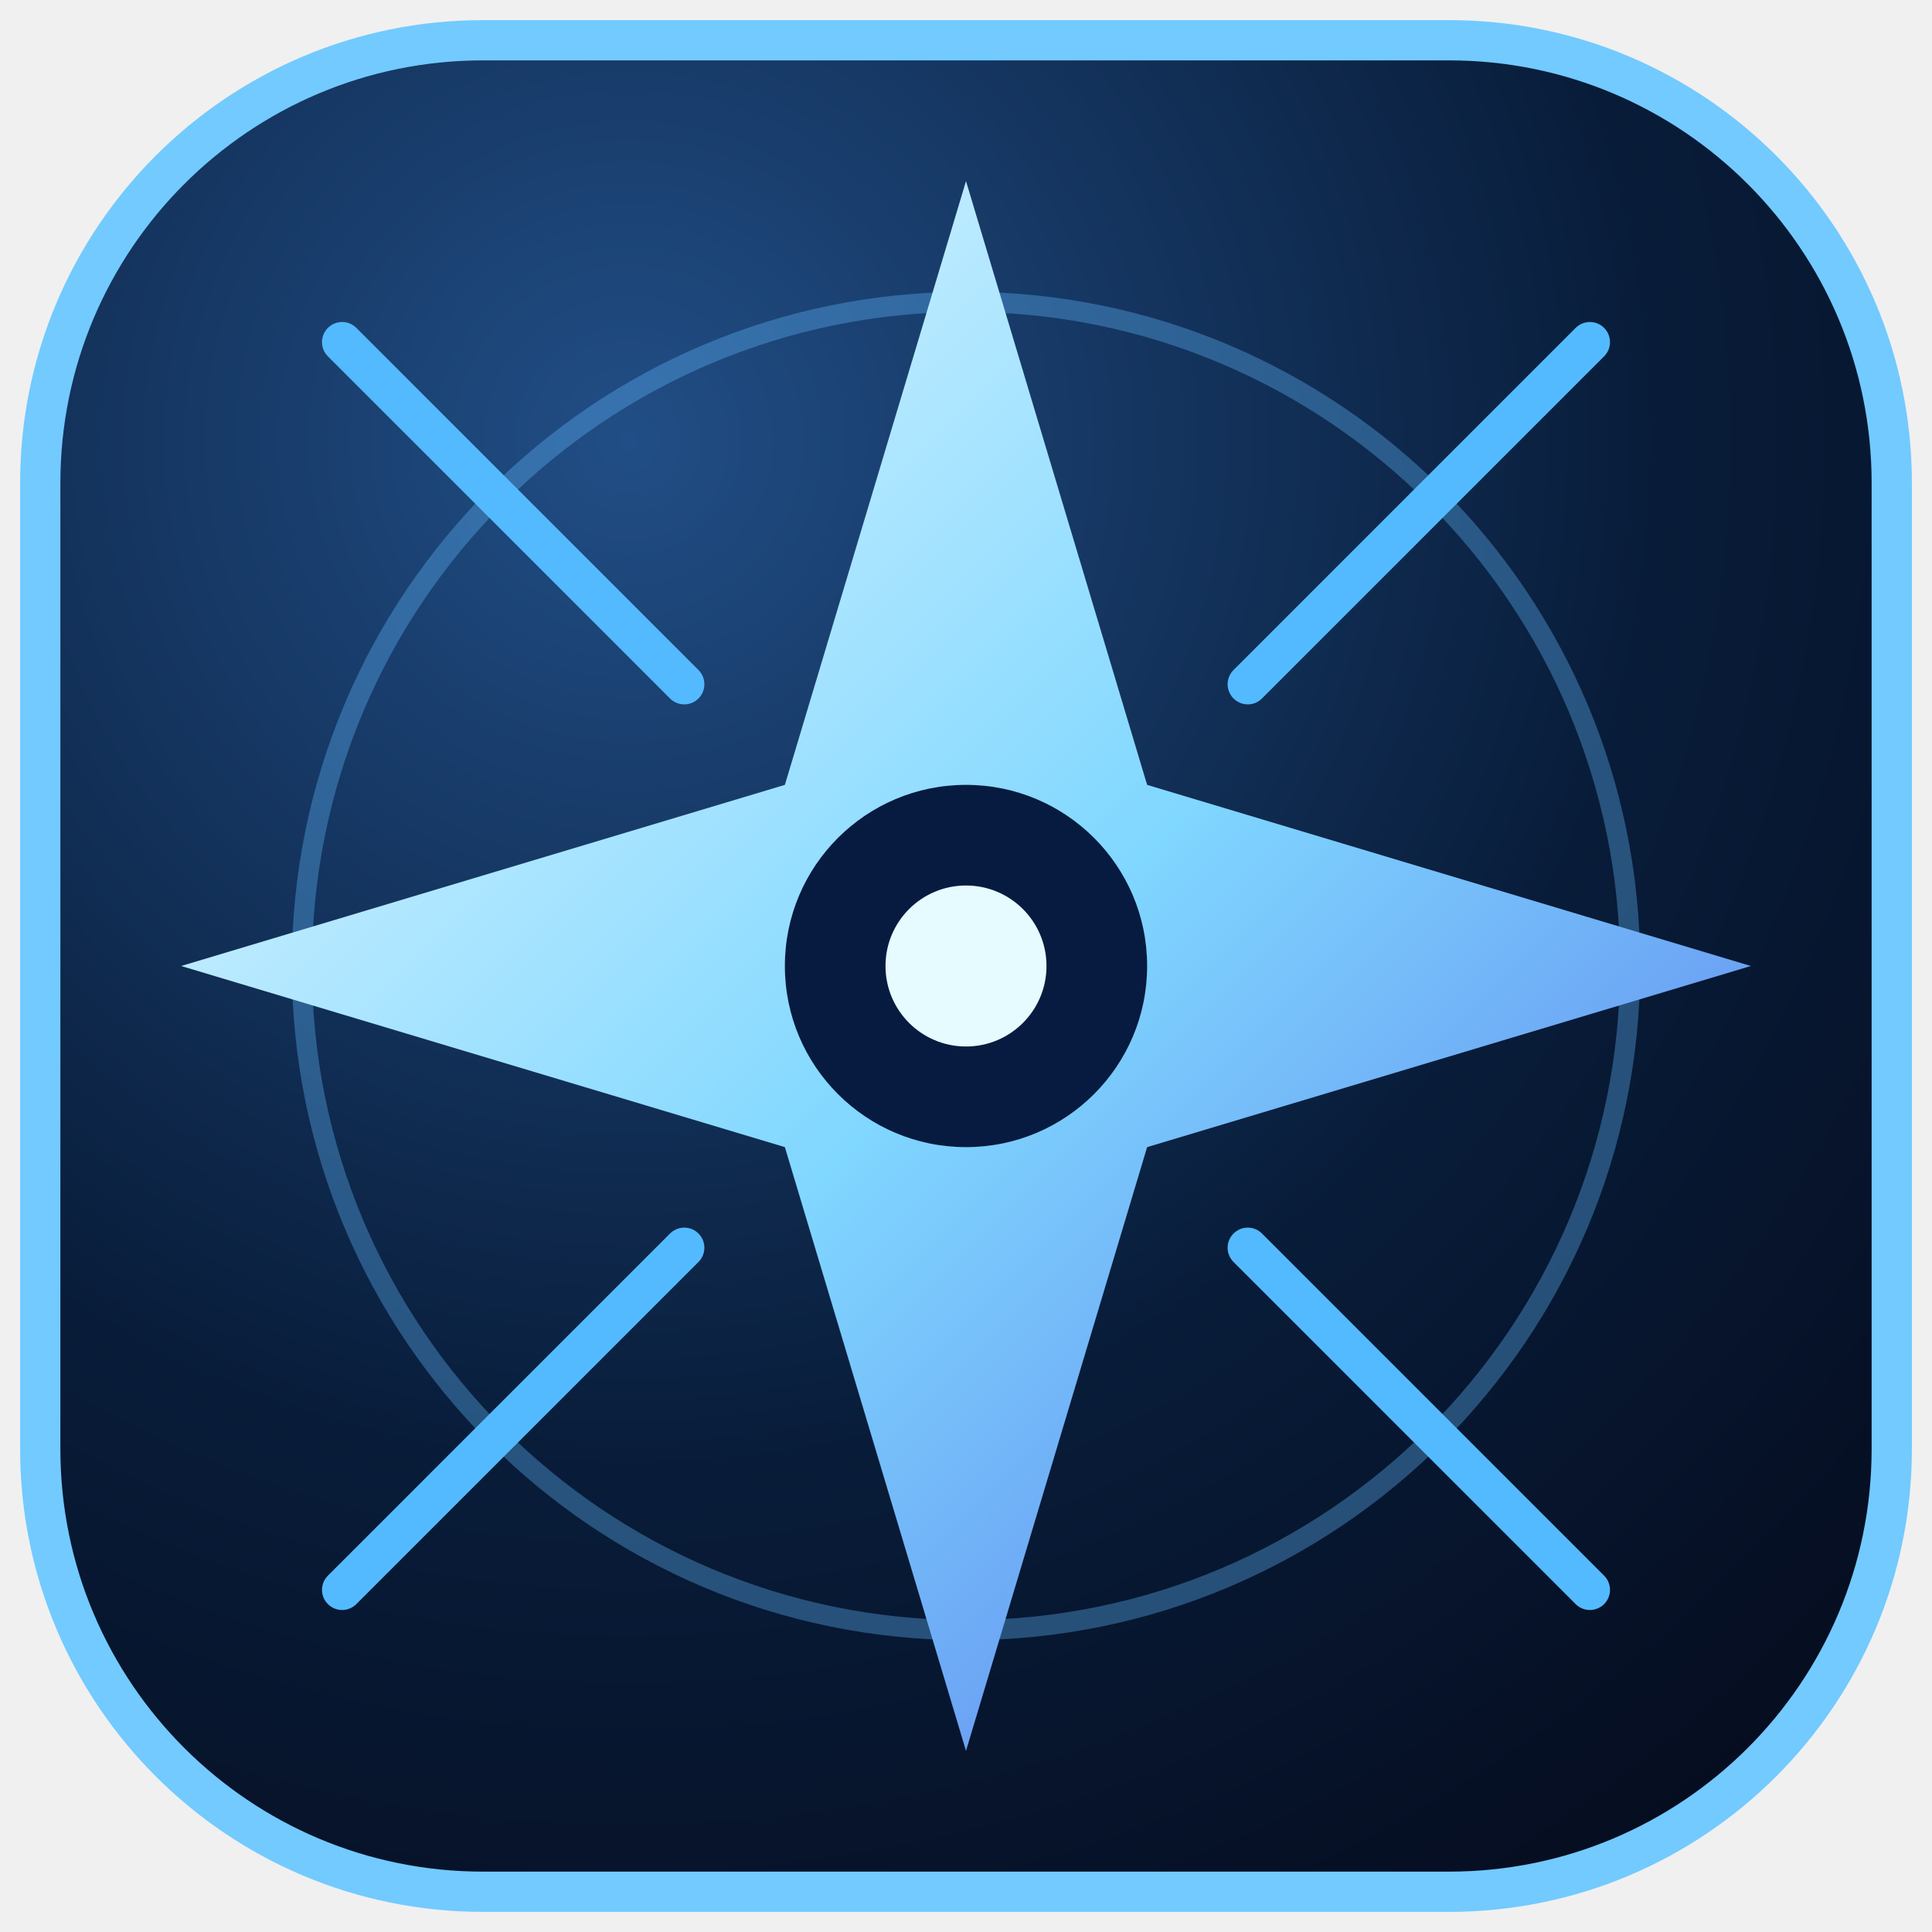
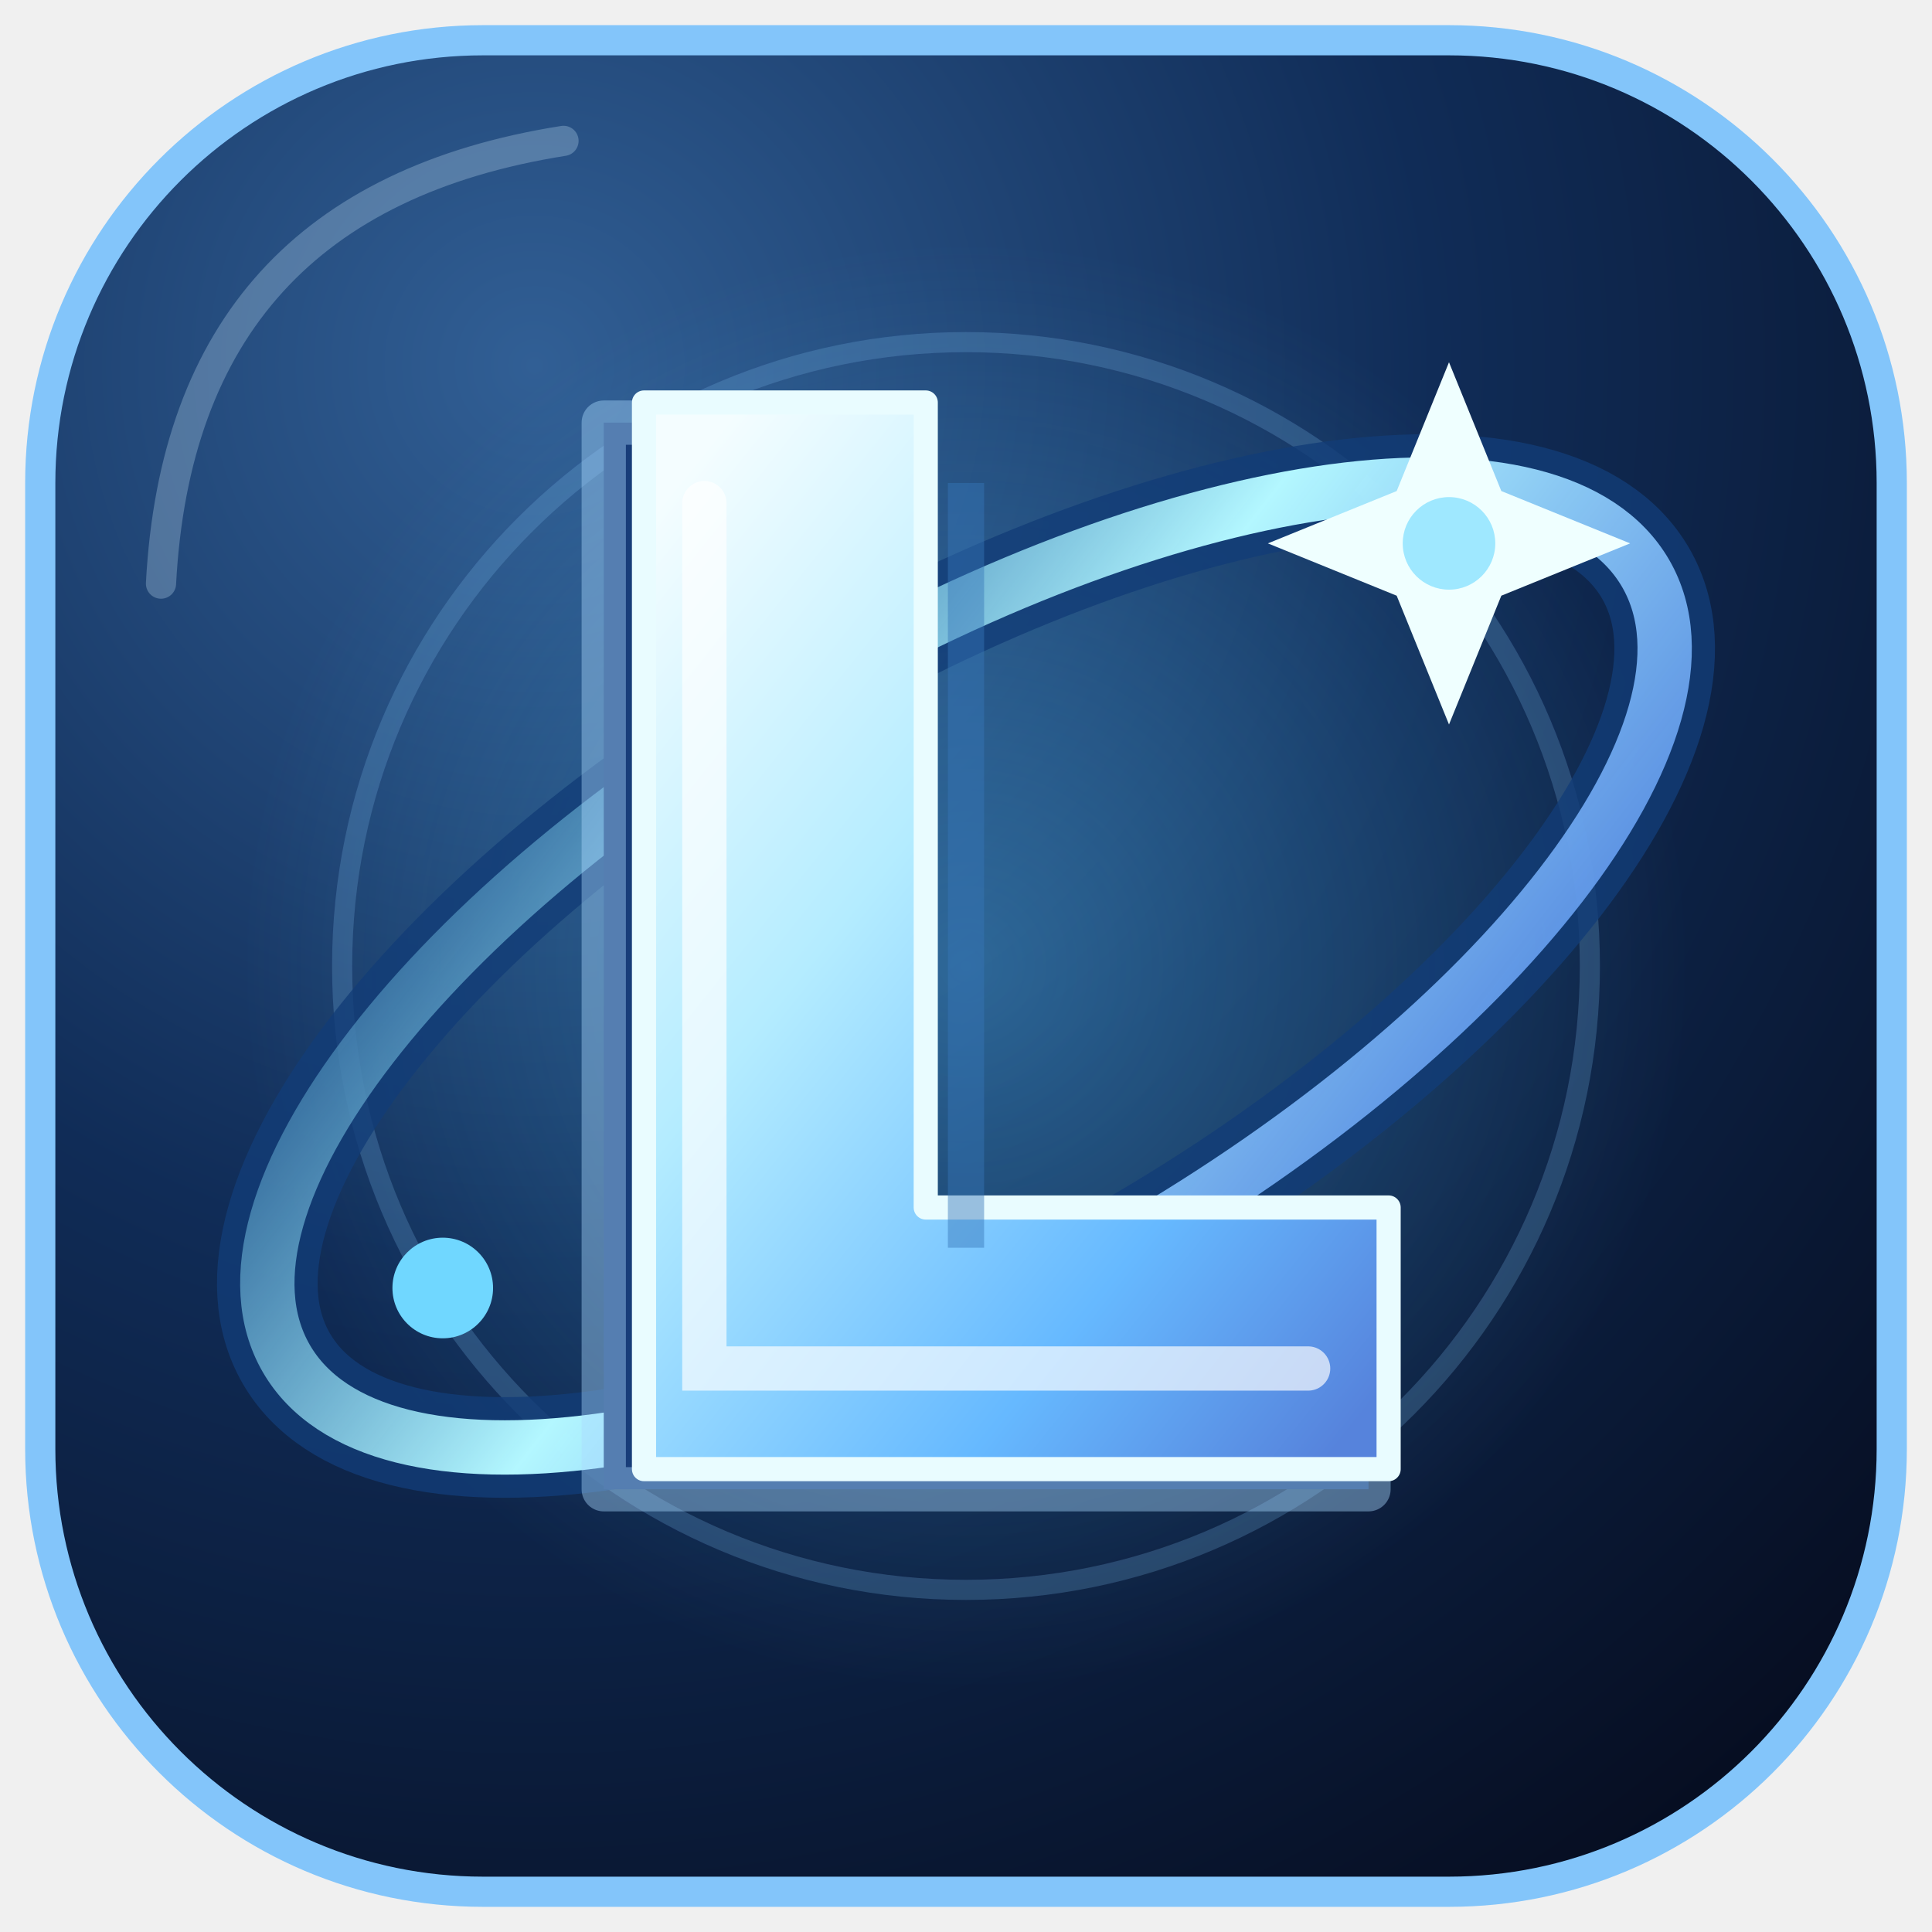
- <svg xmlns="http://www.w3.org/2000/svg" viewBox="0 0 96 96">
+ <svg xmlns="http://www.w3.org/2000/svg" viewBox="0 0 96 96" role="img" aria-label="Lolite OS orbital L logo">
  <defs>
-     <radialGradient id="bg" cx=".32" cy=".22" r="1">
-       <stop stop-color="#214e86" />
-       <stop offset=".55" stop-color="#081c39" />
-       <stop offset="1" stop-color="#050a1b" />
+     <radialGradient id="night" cx=".27" cy=".18" r="1">
+       <stop stop-color="#315f95" />
+       <stop offset=".48" stop-color="#102c57" />
+       <stop offset="1" stop-color="#060d20" />
    </radialGradient>
-     <linearGradient id="star" x1="0" x2="1" y1="0" y2="1">
-       <stop stop-color="#f3fdff" />
-       <stop offset=".52" stop-color="#80d7ff" />
-       <stop offset="1" stop-color="#546ae8" />
+     <linearGradient id="letter" x1=".08" y1=".05" x2=".9" y2="1">
+       <stop stop-color="#f4fdff" />
+       <stop offset=".36" stop-color="#b4ecff" />
+       <stop offset=".75" stop-color="#66b9ff" />
+       <stop offset="1" stop-color="#5683dc" />
    </linearGradient>
+     <linearGradient id="orbit" x1="0" y1="0" x2="1" y2="1">
+       <stop stop-color="#7ad9ff" stop-opacity=".1" />
+       <stop offset=".46" stop-color="#b3f7ff" />
+       <stop offset="1" stop-color="#5a91fb" stop-opacity=".78" />
+     </linearGradient>
+     <radialGradient id="halo">
+       <stop stop-color="#5bc8ff" stop-opacity=".34" />
+       <stop offset="1" stop-color="#5bc8ff" stop-opacity="0" />
+     </radialGradient>
  </defs>
-   <rect x="2" y="2" width="92" height="92" rx="22" fill="url(#bg)" stroke="#72caff" stroke-width="2" />
-   <circle cx="48" cy="48" r="33" fill="none" stroke="#61b9ff" stroke-opacity=".35" />
-   <path d="M48 9 57 39 87 48 57 57 48 87 39 57 9 48 39 39Z" fill="url(#star)" />
-   <path d="m17 17 17 17M79 17 62 34M17 79l17-17M79 79 62 62" stroke="#53baff" stroke-width="2" stroke-linecap="round" />
-   <circle cx="48" cy="48" r="9" fill="#071b40" />
-   <circle cx="48" cy="48" r="4" fill="#e5fbff" />
+   <rect x="2" y="2" width="92" height="92" rx="22" fill="url(#night)" stroke="#83c5fa" stroke-width="1.5" />
+   <path d="M8 29Q9 10 28 7" fill="none" stroke="#d0efff" stroke-opacity=".27" stroke-width="1.5" stroke-linecap="round" />
+   <circle cx="48" cy="48" r="36" fill="url(#halo)" />
+   <circle cx="48" cy="48" r="31" fill="none" stroke="#7cb8ec" stroke-opacity=".24" stroke-width="1" />
+   <g transform="rotate(-30 48 48)">
+     <ellipse cx="48" cy="48" rx="39" ry="16" fill="none" stroke="#123d77" stroke-opacity=".8" stroke-width="5" />
+     <ellipse cx="48" cy="48" rx="39" ry="16" fill="none" stroke="url(#orbit)" stroke-width="2.7" />
+   </g>
+   <path d="M30 21h15v40h23v13H30Z" fill="#183d79" stroke="#a9d8ff" stroke-opacity=".42" stroke-width="2.2" stroke-linejoin="round" />
+   <path d="M32 20h14v40h23v13H32Z" fill="url(#letter)" stroke="#e9fcff" stroke-width="1.2" stroke-linejoin="round" />
+   <path d="M35 25v43h30" fill="none" stroke="#fff" stroke-width="2.2" opacity=".67" stroke-linecap="round" />
+   <path d="M48 24v38" fill="none" stroke="#3575b8" stroke-width="1.8" opacity=".45" />
+   <g transform="translate(72 27)">
+     <path d="M0-9 2.6-2.6 9 0 2.6 2.6 0 9-2.6 2.6-9 0-2.6-2.6Z" fill="#efffff" />
+     <circle r="2.3" fill="#9fe8ff" />
+   </g>
+   <circle cx="22" cy="64" r="2.5" fill="#70d7ff" />
</svg>
